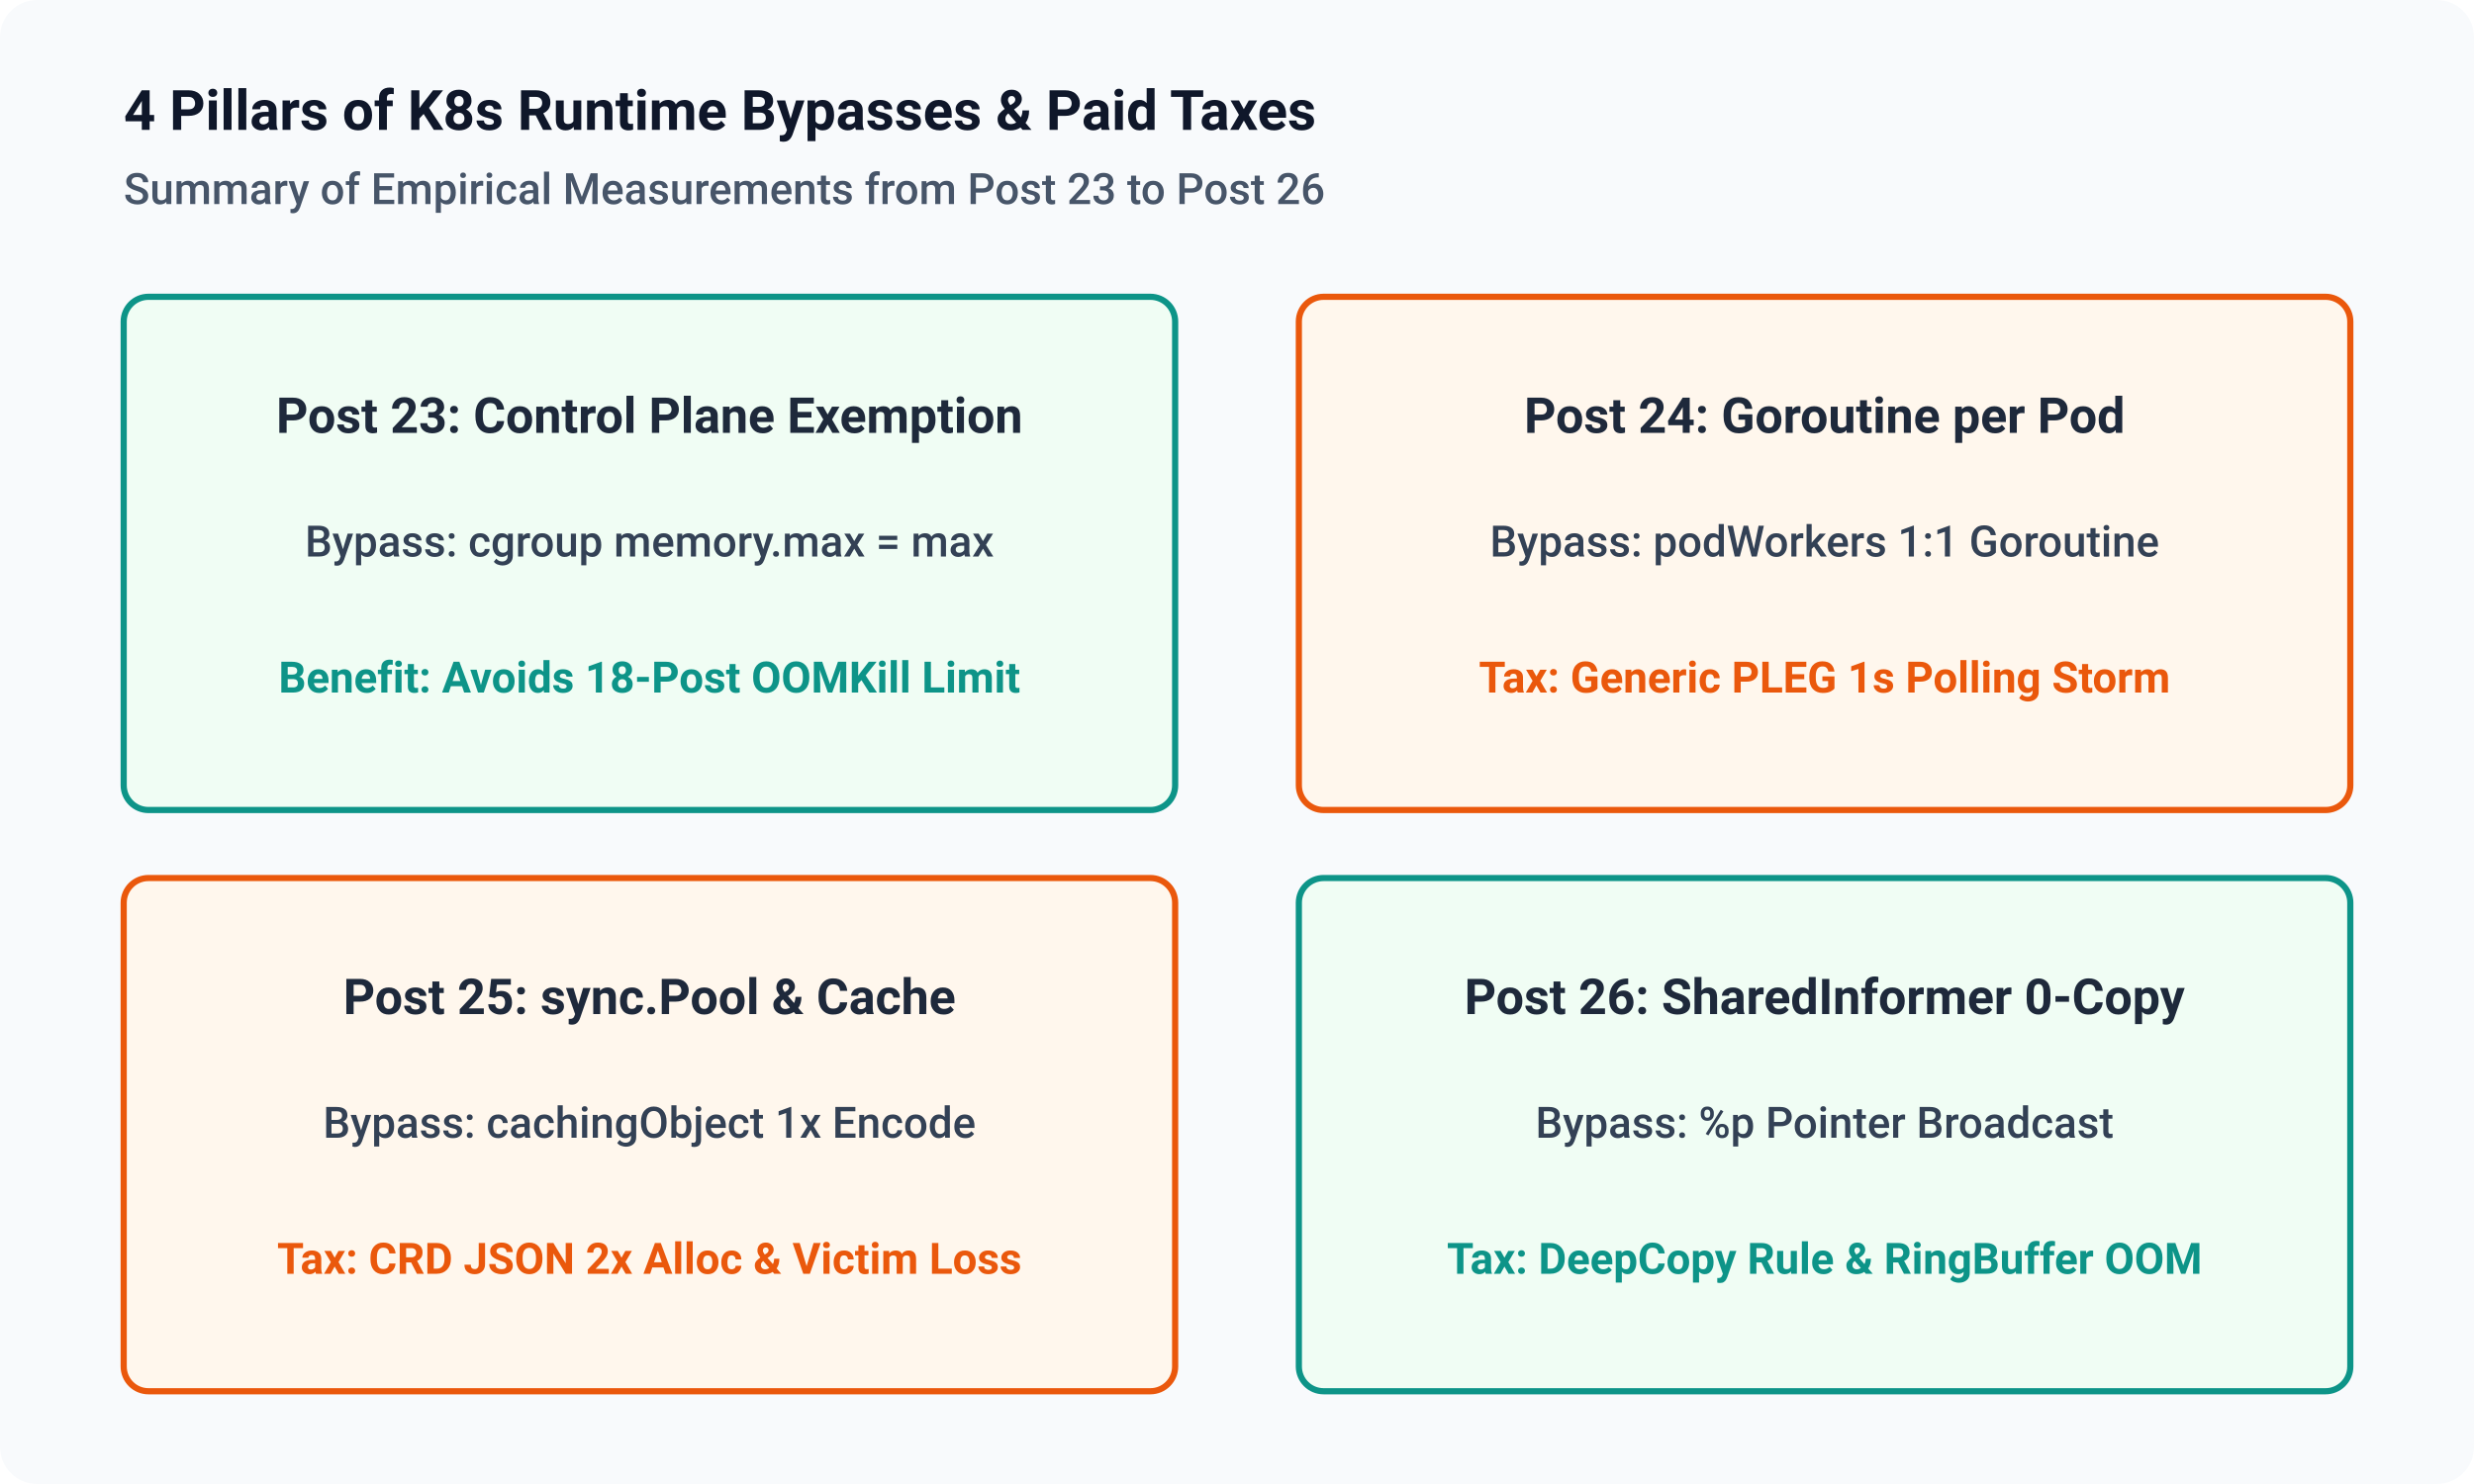
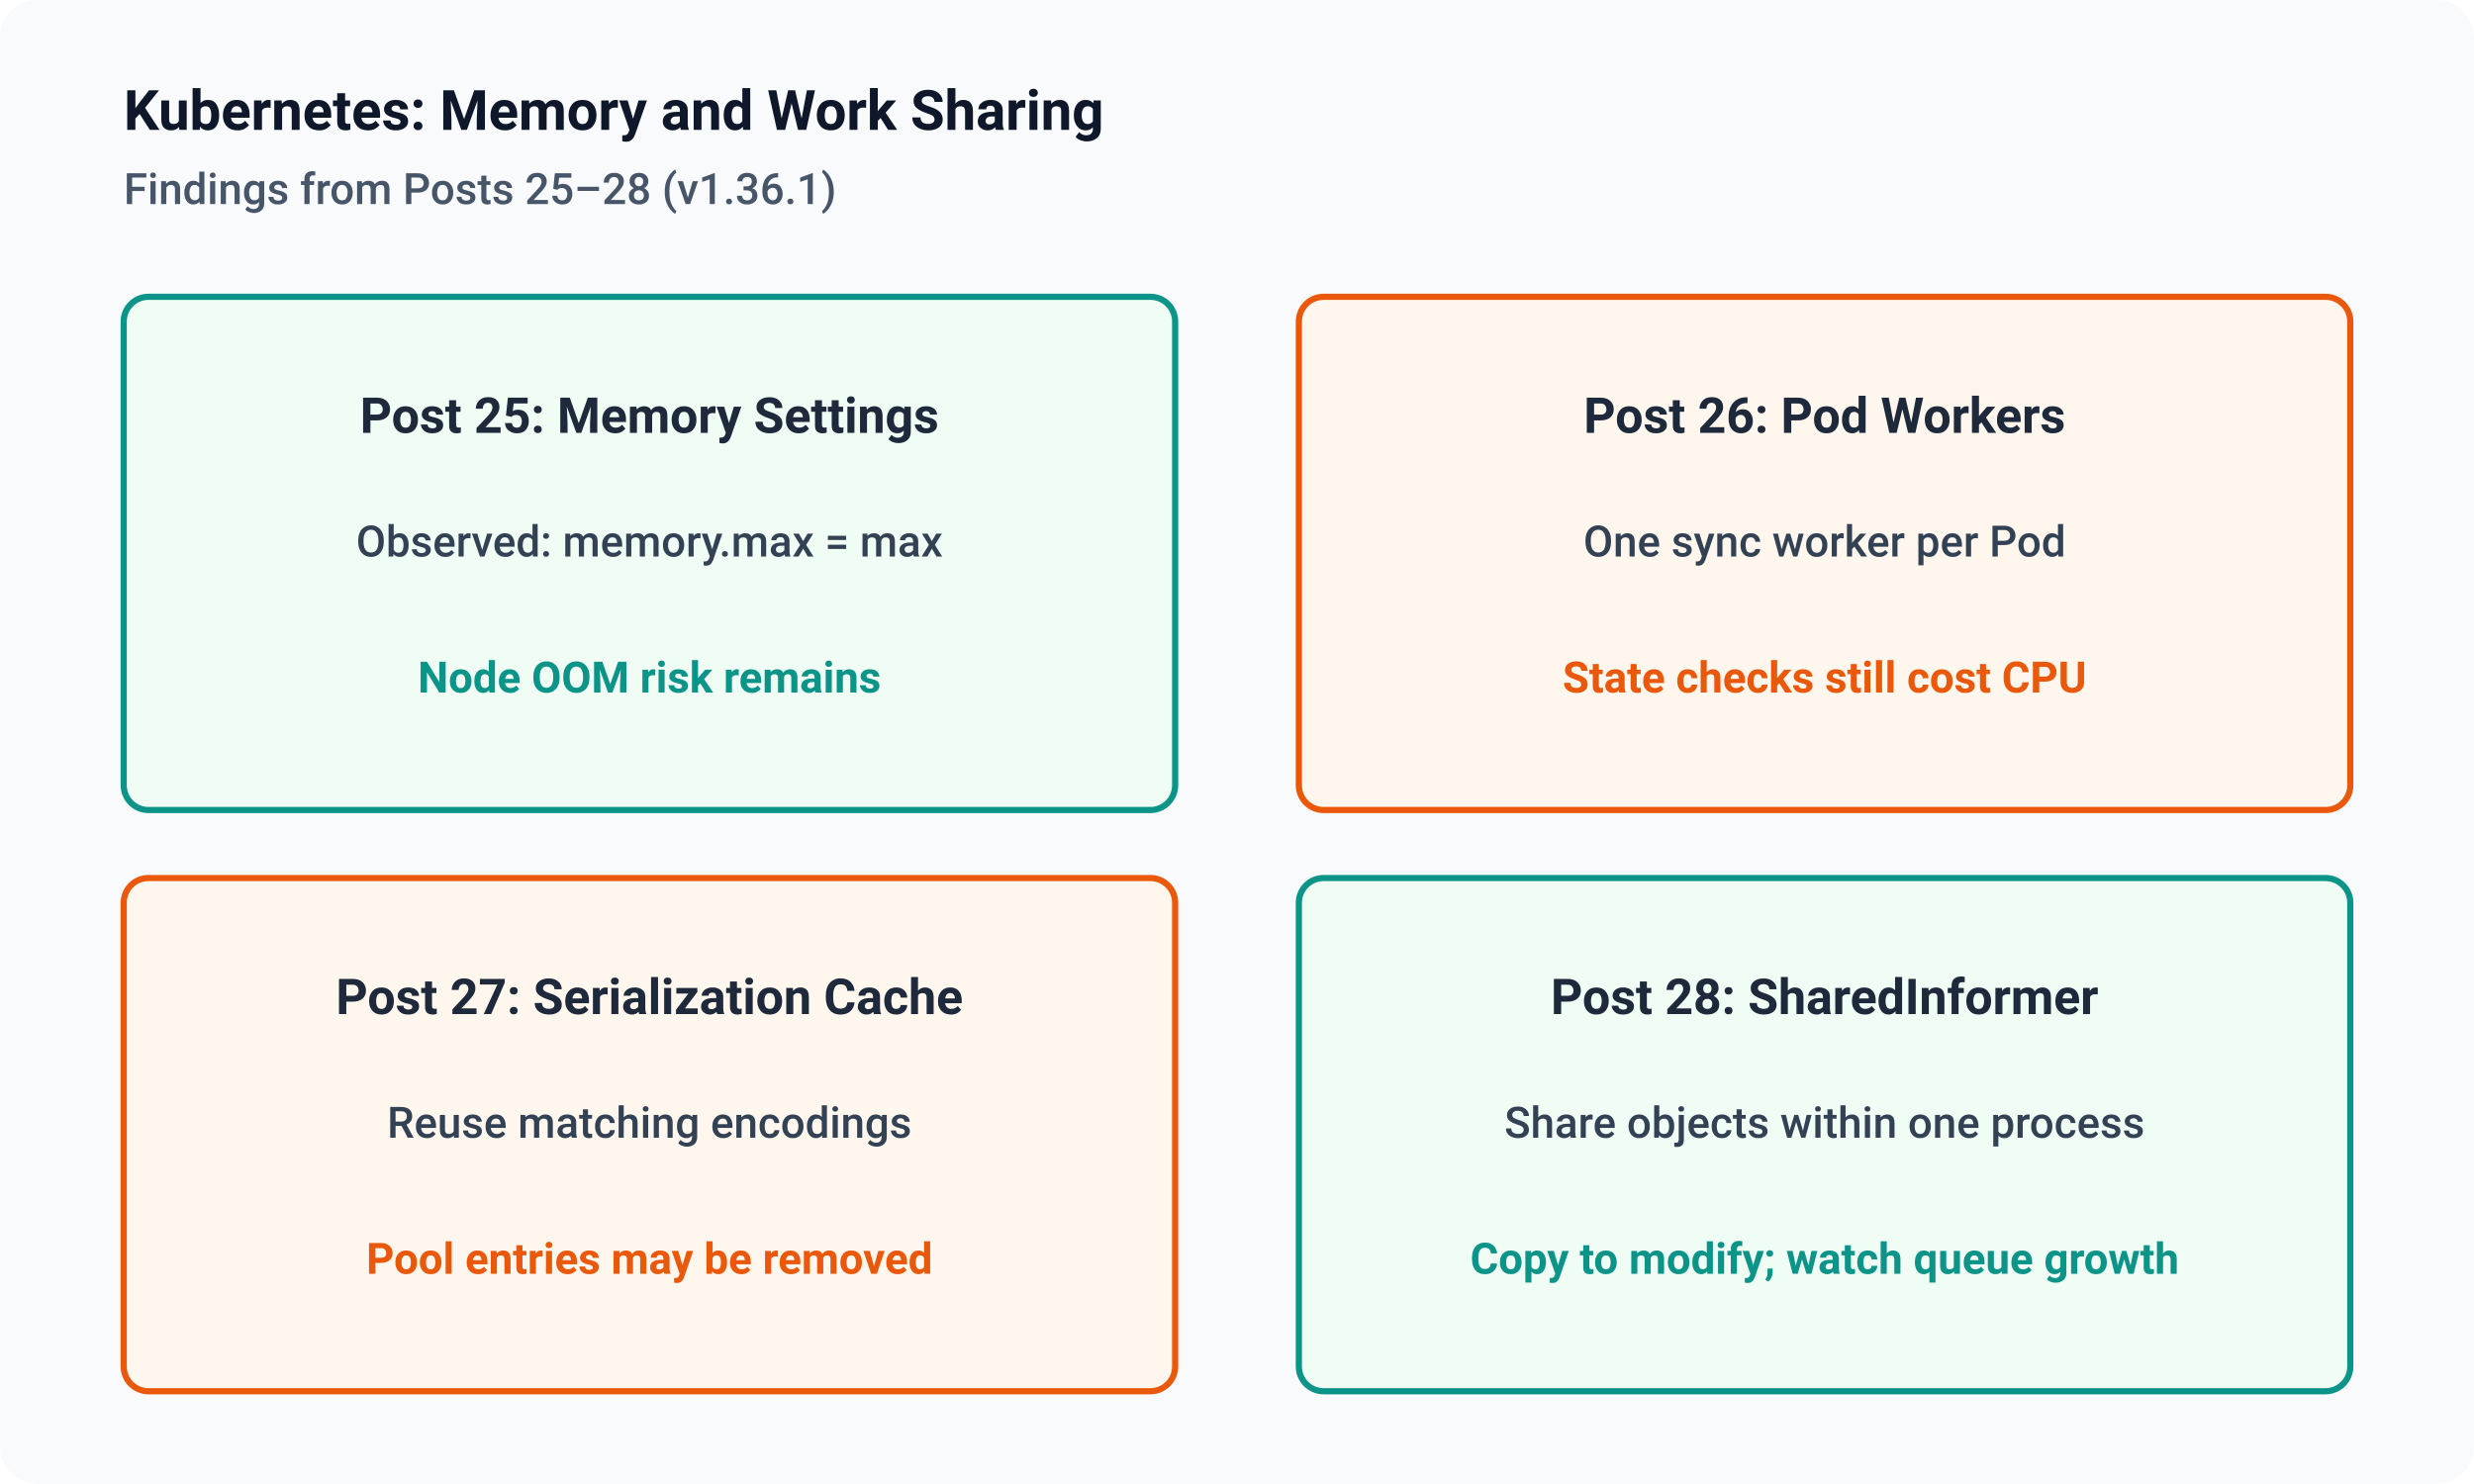
<svg xmlns="http://www.w3.org/2000/svg" viewBox="0 0 800 480" width="100%" height="100%">
  <defs>
    <style>
      .bg { fill: #F8FAFC; }
      .title { font-family: -apple-system, BlinkMacSystemFont, "Segoe UI", Roboto, sans-serif; font-size: 18px; font-weight: 700; fill: #0F172A; }
      .subtitle { font-family: -apple-system, BlinkMacSystemFont, "Segoe UI", Roboto, sans-serif; font-size: 14px; font-weight: 500; fill: #475569; }
      .box-teal { fill: #F0FDF4; stroke: #0D9488; stroke-width: 2; rx: 8; }
      .box-orange { fill: #FFF7ED; stroke: #EA580C; stroke-width: 2; rx: 8; }
      .txt-header { font-family: -apple-system, BlinkMacSystemFont, "Segoe UI", Roboto, sans-serif; font-size: 16px; font-weight: 700; fill: #1E293B; text-anchor: middle; }
      .txt-body { font-family: -apple-system, BlinkMacSystemFont, "Segoe UI", Roboto, sans-serif; font-size: 14px; font-weight: 500; fill: #334155; text-anchor: middle; }
      .txt-teal { font-family: -apple-system, BlinkMacSystemFont, "Segoe UI", Roboto, sans-serif; font-size: 14px; font-weight: 700; fill: #0D9488; text-anchor: middle; }
      .txt-orange { font-family: -apple-system, BlinkMacSystemFont, "Segoe UI", Roboto, sans-serif; font-size: 14px; font-weight: 700; fill: #EA580C; text-anchor: middle; }
    </style>
  </defs>
  <rect width="800" height="480" class="bg" rx="12" />
-   <text x="40" y="42" class="title">4 Pillars of K8s Runtime Bypasses &amp; Paid Taxes</text>
-   <text x="40" y="66" class="subtitle">Summary of Empirical Measurements from Post 23 to Post 26</text>
+   <text x="40" y="42" class="title">Kubernetes: Memory and Work Sharing</text>
+   <text x="40" y="66" class="subtitle">Findings from Posts 25–28 (v1.36.1)</text>
  <rect x="40" y="96" width="340" height="166" class="box-teal" />
-   <text x="210" y="140" class="txt-header">Post 23: Control Plane Exemption</text>
-   <text x="210" y="180" class="txt-body">Bypass: cgroup memory.max = max</text>
-   <text x="210" y="224" class="txt-teal">Benefit: Avoids 18-Post OOMKill Limit</text>
+   <text x="210" y="140" class="txt-header">Post 25: Memory Settings</text>
+   <text x="210" y="180" class="txt-body">Observed: memory.max = max</text>
+   <text x="210" y="224" class="txt-teal">Node OOM risk remains</text>
  <rect x="420" y="96" width="340" height="166" class="box-orange" />
-   <text x="590" y="140" class="txt-header">Post 24: Goroutine per Pod</text>
-   <text x="590" y="180" class="txt-body">Bypass: podWorkers 1:1 Goroutine</text>
-   <text x="590" y="224" class="txt-orange">Tax: Generic PLEG 1s Polling Storm</text>
+   <text x="590" y="140" class="txt-header">Post 26: Pod Workers</text>
+   <text x="590" y="180" class="txt-body">One sync worker per Pod</text>
+   <text x="590" y="224" class="txt-orange">State checks still cost CPU</text>
  <rect x="40" y="284" width="340" height="166" class="box-orange" />
-   <text x="210" y="328" class="txt-header">Post 25: sync.Pool &amp; Cache</text>
-   <text x="210" y="368" class="txt-body">Bypass: cachingObject 1x Encode</text>
-   <text x="210" y="412" class="txt-orange">Tax: CRD JSON 2x Alloc &amp; Victim Loss</text>
+   <text x="210" y="328" class="txt-header">Post 27: Serialization Cache</text>
+   <text x="210" y="368" class="txt-body">Reuse matching encodings</text>
+   <text x="210" y="412" class="txt-orange">Pool entries may be removed</text>
  <rect x="420" y="284" width="340" height="166" class="box-teal" />
-   <text x="590" y="328" class="txt-header">Post 26: SharedInformer 0-Copy</text>
-   <text x="590" y="368" class="txt-body">Bypass: %p Pointer Broadcast</text>
-   <text x="590" y="412" class="txt-teal">Tax: DeepCopy Rule &amp; RingBuffer OOM</text>
+   <text x="590" y="328" class="txt-header">Post 28: SharedInformer</text>
+   <text x="590" y="368" class="txt-body">Share objects within one process</text>
+   <text x="590" y="412" class="txt-teal">Copy to modify; watch queue growth</text>
</svg>
